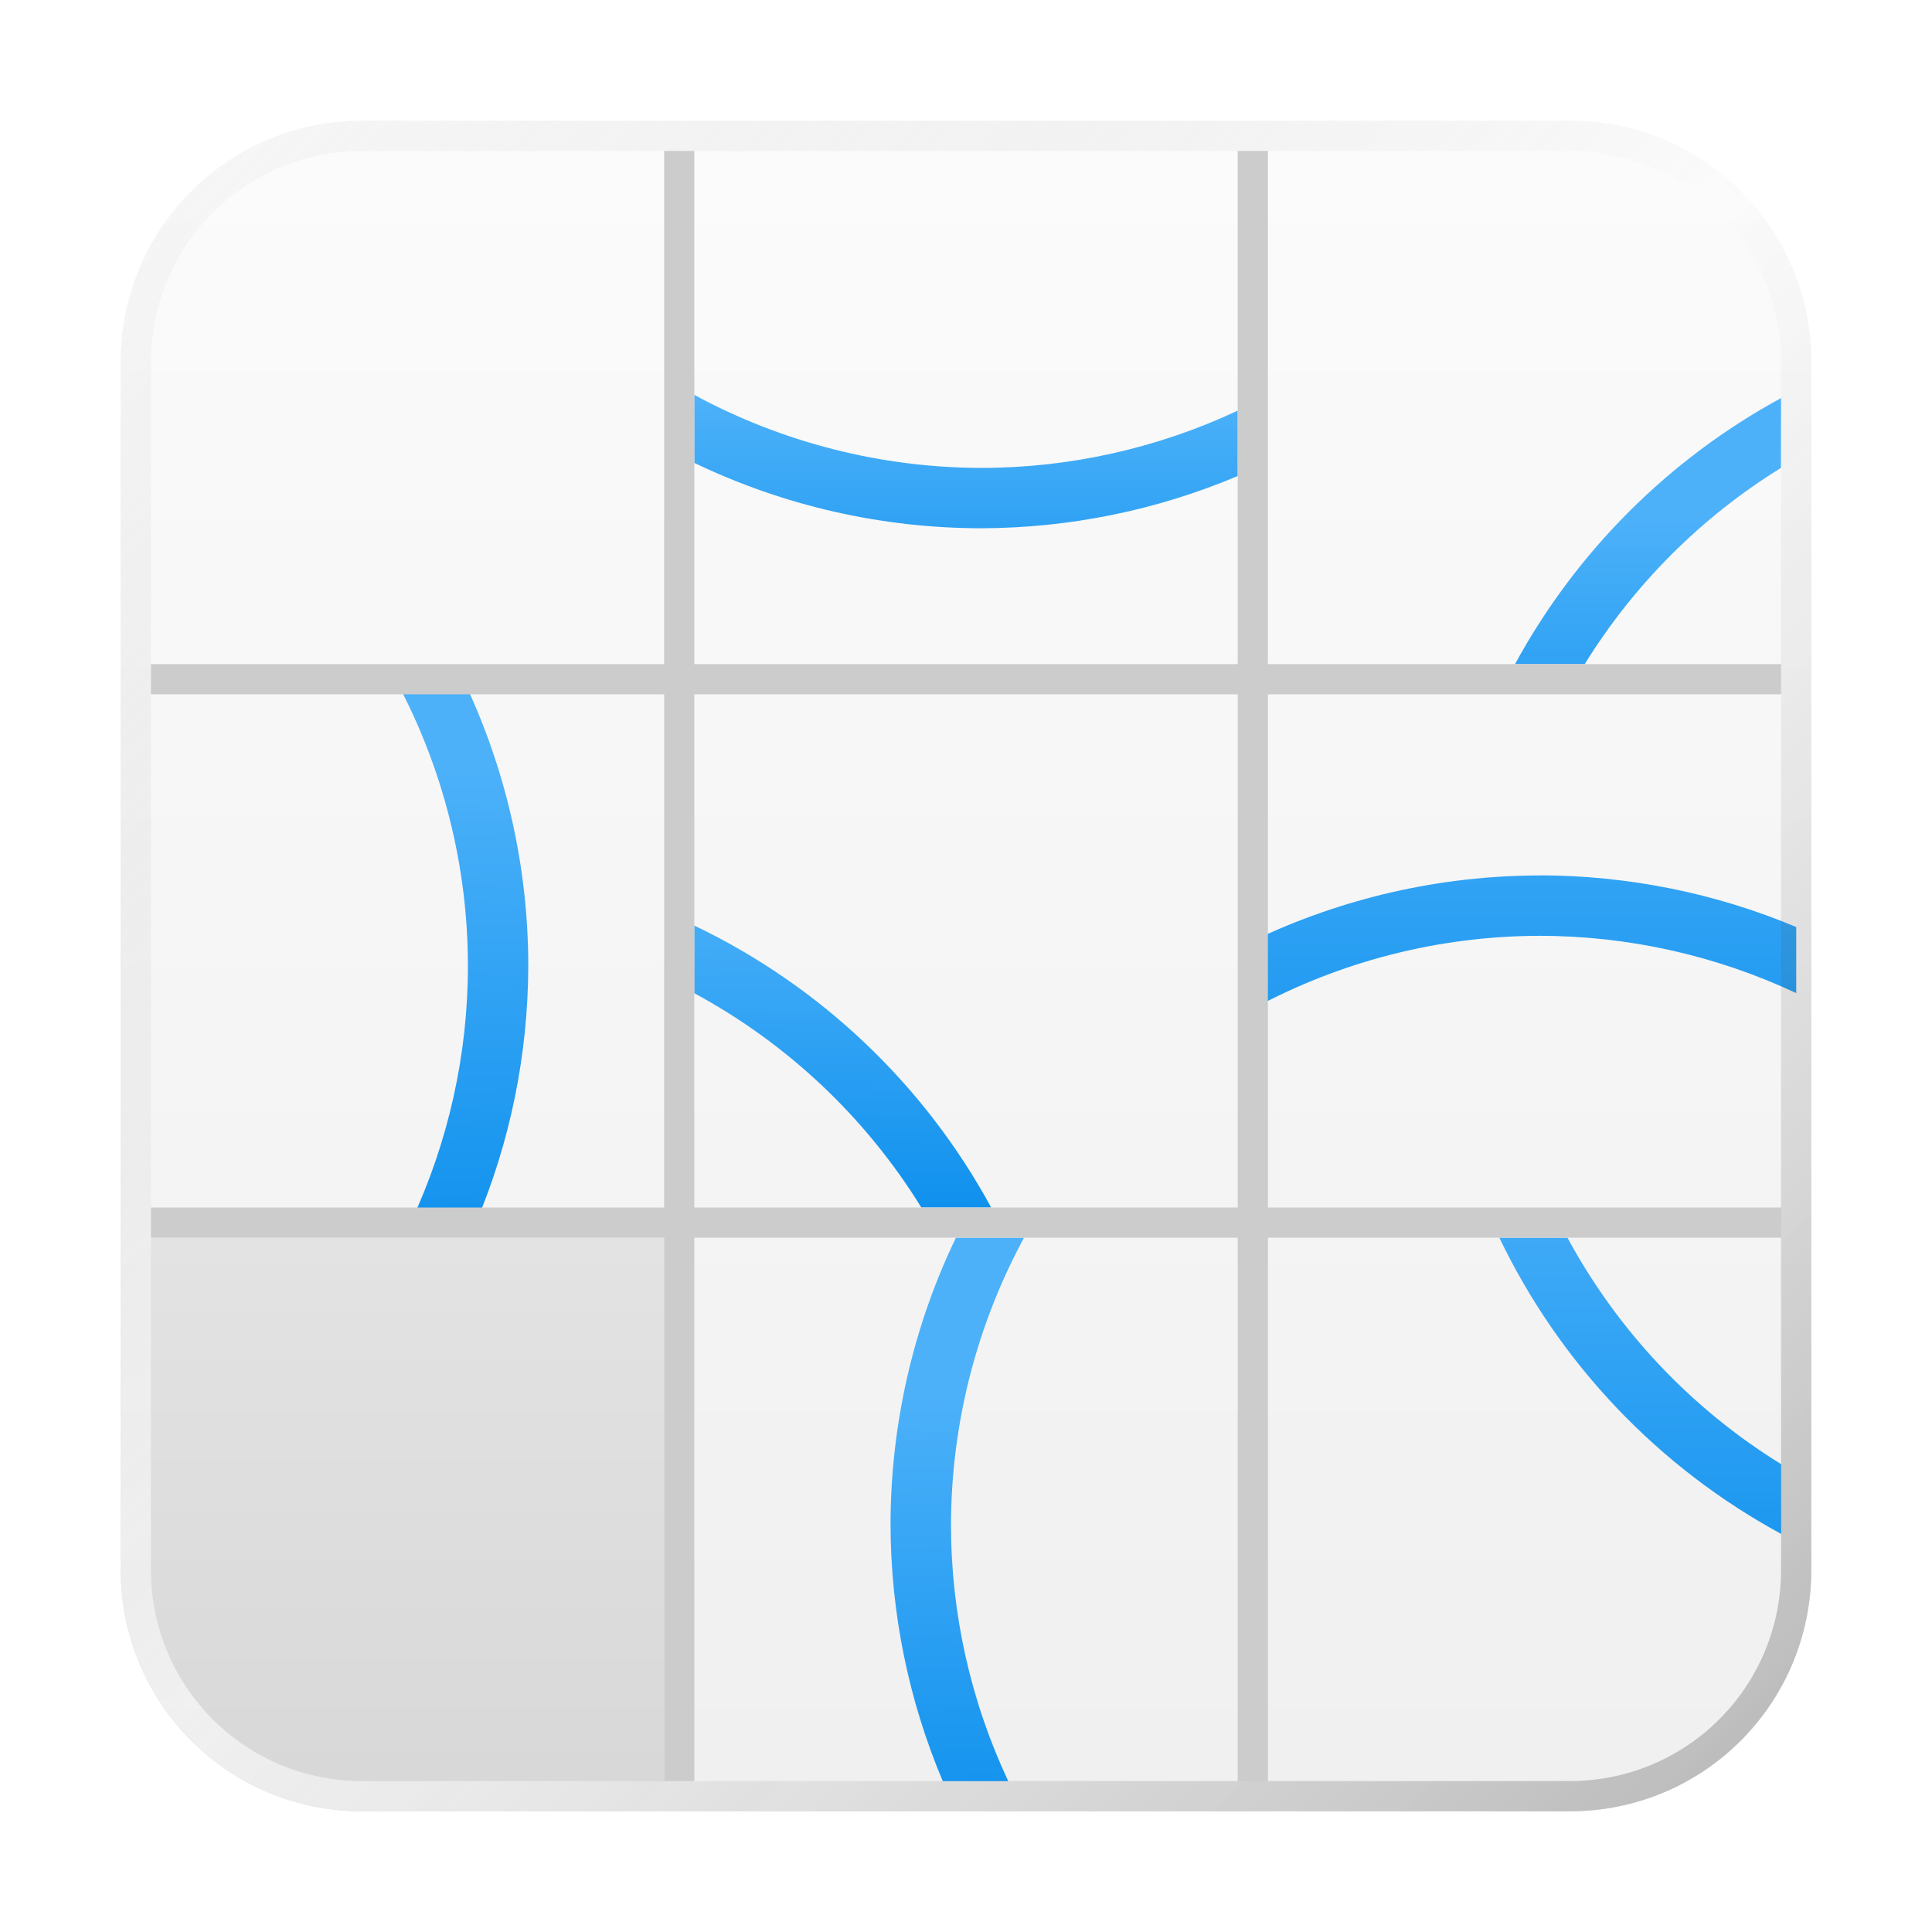
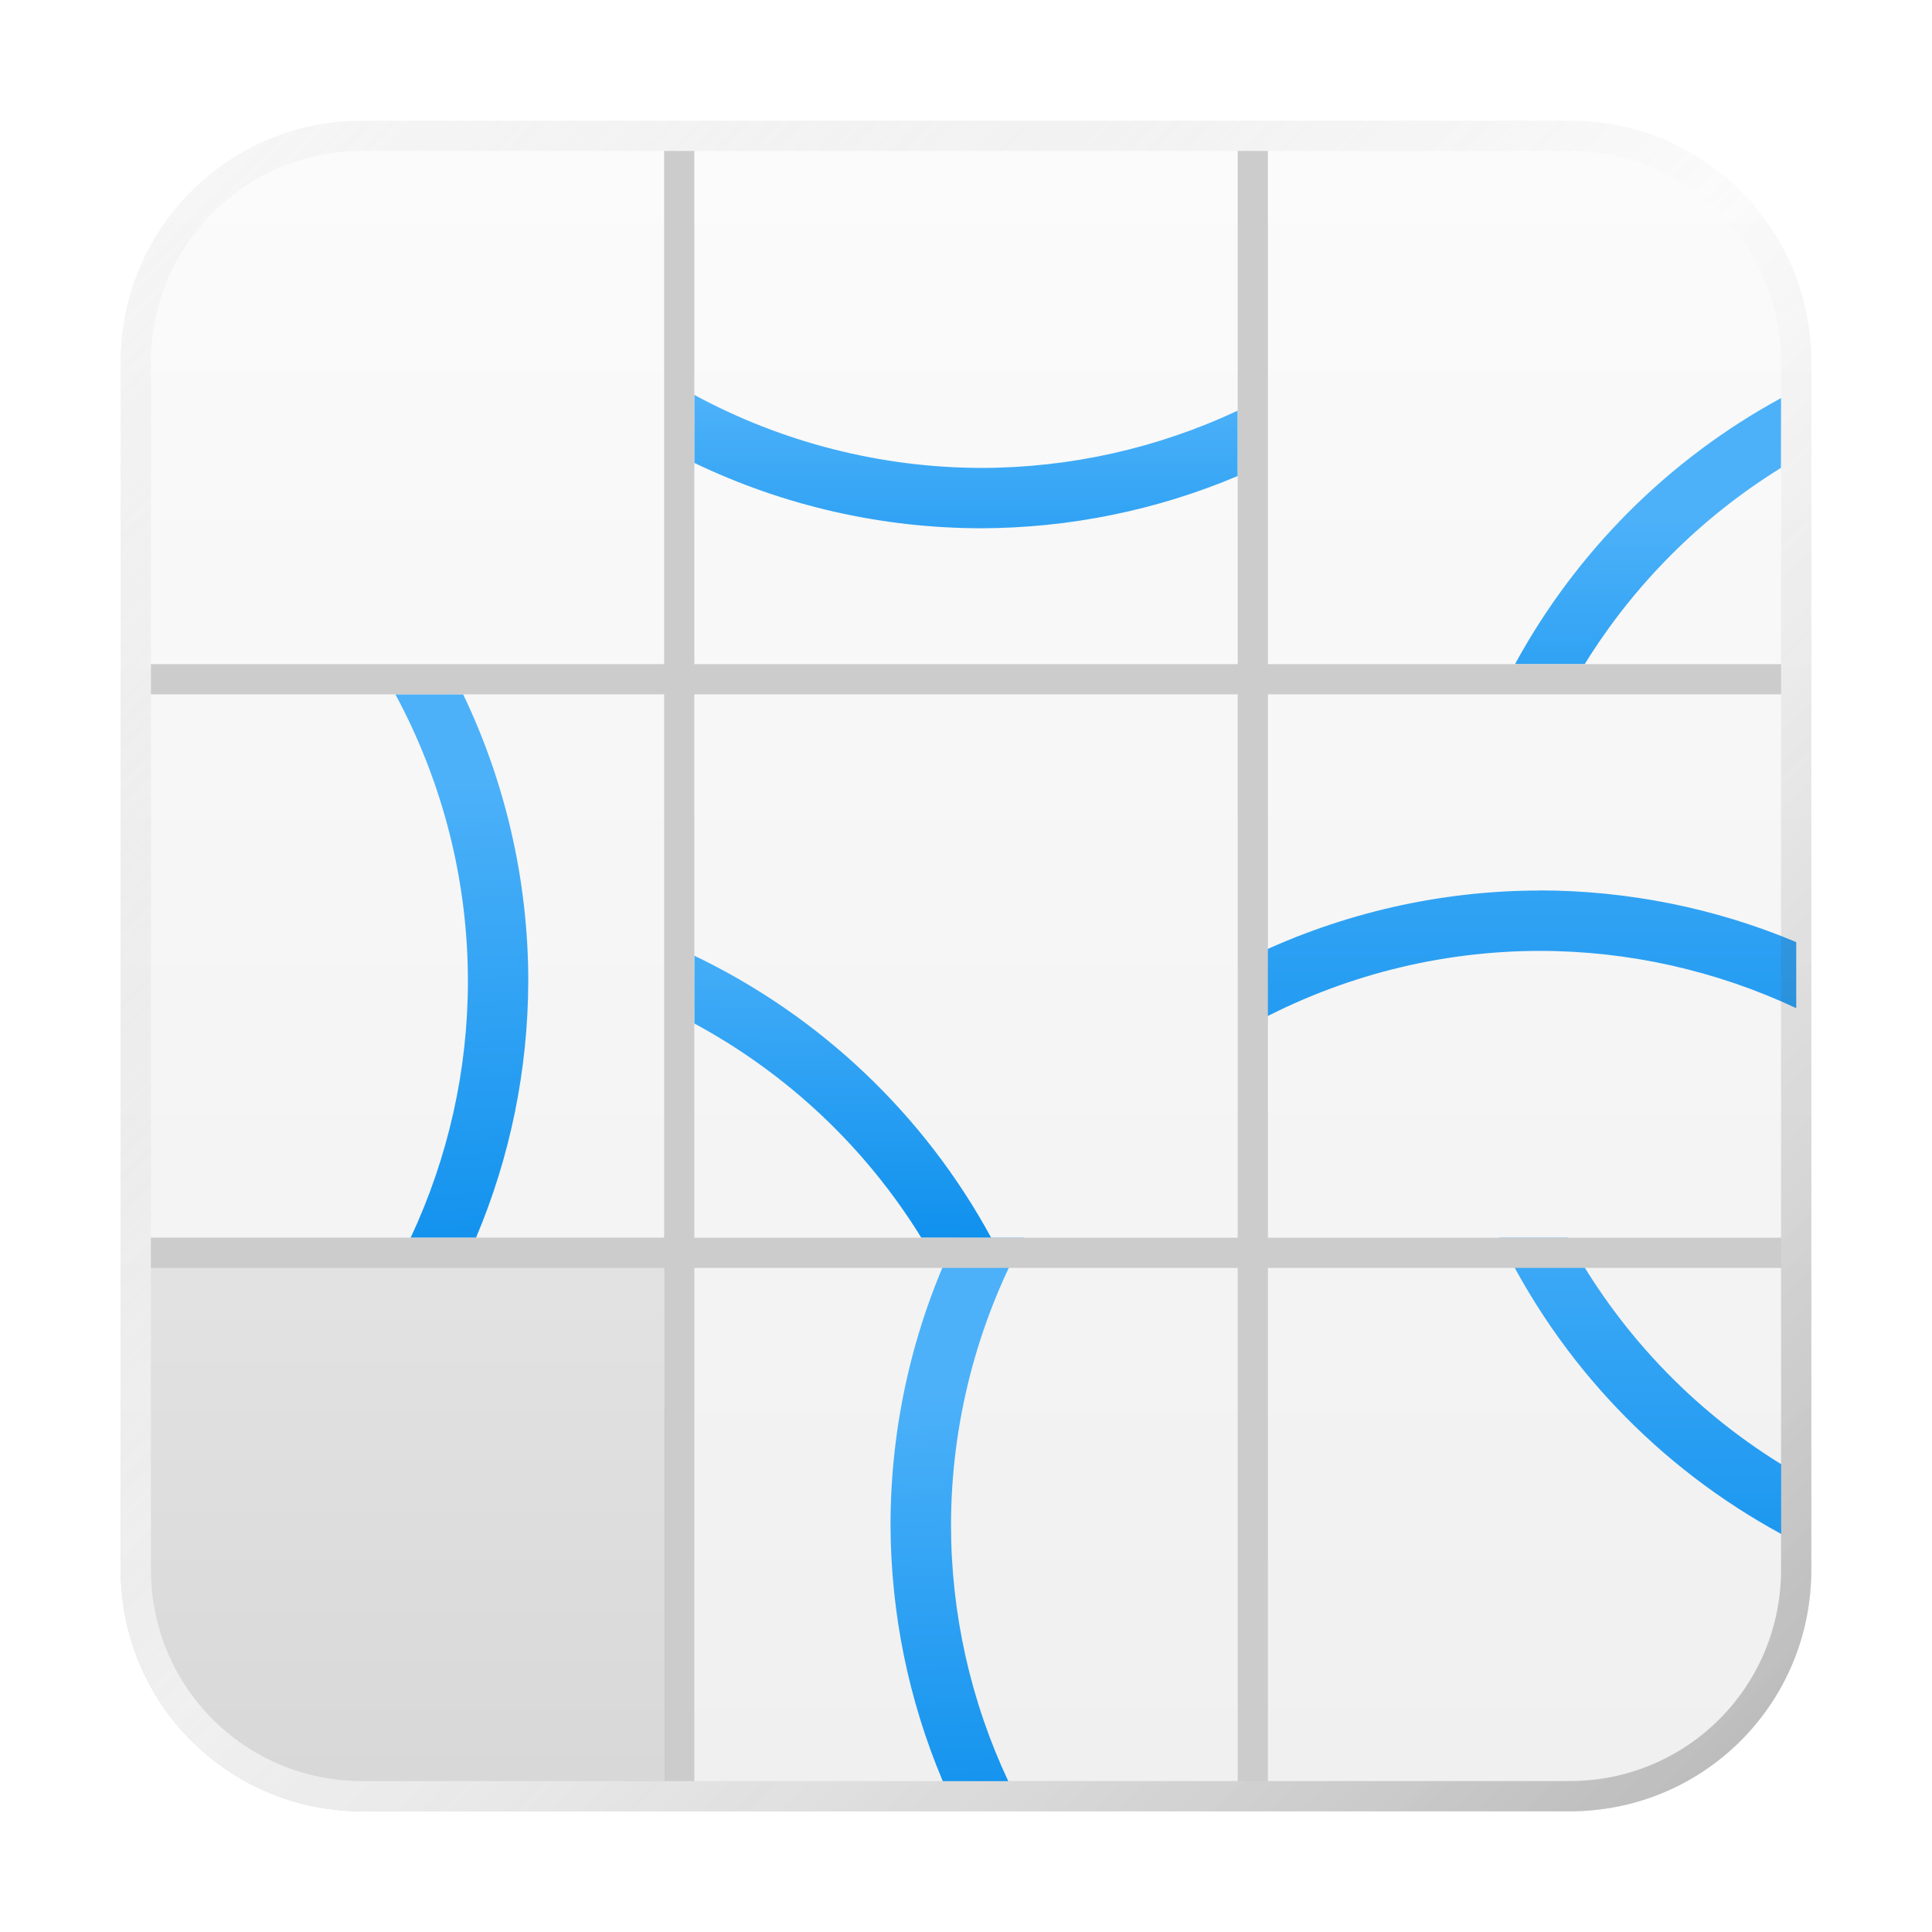
<svg xmlns="http://www.w3.org/2000/svg" xmlns:xlink="http://www.w3.org/1999/xlink" width="64" height="64" viewBox="0 0 16.933 16.933" version="1.1" id="svg5">
  <defs id="defs2">
    <linearGradient id="linearGradient10905">
      <stop style="stop-color:#4cb1f9;stop-opacity:1;" offset="0" id="stop10901" />
      <stop style="stop-color:#088dec;stop-opacity:1" offset="1" id="stop10903" />
    </linearGradient>
    <linearGradient id="linearGradient9659">
      <stop style="stop-color:#efefef;stop-opacity:1" offset="0" id="stop9655" />
      <stop style="stop-color:#fcfcfc;stop-opacity:1" offset="1" id="stop9657" />
    </linearGradient>
    <linearGradient id="linearGradient7771">
      <stop style="stop-color:#d5d5d5;stop-opacity:1" offset="0" id="stop7767" />
      <stop style="stop-color:#fcfcfc;stop-opacity:1" offset="1" id="stop7769" />
    </linearGradient>
    <linearGradient xlink:href="#linearGradient37218" id="linearGradient1781" x1="2.8346456e-08" y1="2.2677165e-07" x2="64" y2="64" gradientUnits="userSpaceOnUse" gradientTransform="scale(0.2645833)" />
    <linearGradient id="linearGradient37218">
      <stop style="stop-color:#ffffff;stop-opacity:1" offset="0" id="stop37214" />
      <stop style="stop-color:#808080;stop-opacity:0.004" offset="0.497" id="stop37220" />
      <stop style="stop-color:#000000;stop-opacity:1" offset="1" id="stop37216" />
    </linearGradient>
    <linearGradient xlink:href="#linearGradient7771" id="linearGradient7773" x1="8.467" y1="16.933" x2="8.467" y2="6.7529299e-07" gradientUnits="userSpaceOnUse" />
    <linearGradient xlink:href="#linearGradient9659" id="linearGradient9661" x1="32" y1="64" x2="32" y2="2.2677165e-07" gradientUnits="userSpaceOnUse" />
-     <linearGradient xlink:href="#linearGradient10905" id="linearGradient10907" x1="12.568" y1="5.612" x2="12.568" y2="10.903" gradientUnits="userSpaceOnUse" />
+     <linearGradient xlink:href="#linearGradient10905" id="linearGradient10907" x1="12.568" y1="5.612" x2="12.568" y2="10.903" gradientUnits="userSpaceOnUse" gradientTransform="translate(0,0.1322917)" />
    <linearGradient xlink:href="#linearGradient10905" id="linearGradient11201" x1="15.61" y1="9.922" x2="15.61" y2="15.164" gradientUnits="userSpaceOnUse" gradientTransform="translate(0,-0.1322916)" />
    <linearGradient xlink:href="#linearGradient10905" id="linearGradient11593" x1="15.081" y1="4.415" x2="15.081" y2="7.541" gradientUnits="userSpaceOnUse" gradientTransform="translate(0,0.1321595)" />
    <linearGradient xlink:href="#linearGradient10905" id="linearGradient11985" x1="8.07" y1="3.649" x2="8.07" y2="6.294" gradientUnits="userSpaceOnUse" gradientTransform="translate(0.1322883,-0.1323131)" />
-     <linearGradient xlink:href="#linearGradient10905" id="linearGradient12377" x1="8.07" y1="7.892" x2="8.025" y2="11.067" gradientUnits="userSpaceOnUse" gradientTransform="translate(0.1322883,-0.1323131)" />
+     <linearGradient xlink:href="#linearGradient10905" id="linearGradient12377" x1="8.07" y1="7.892" x2="8.025" y2="11.067" gradientUnits="userSpaceOnUse" gradientTransform="translate(0.1322883,0.1322379)" />
    <linearGradient xlink:href="#linearGradient10905" id="linearGradient12769" x1="9.79" y1="12.303" x2="9.901" y2="16.536" gradientUnits="userSpaceOnUse" gradientTransform="translate(0.1322883,-0.1323131)" />
-     <linearGradient xlink:href="#linearGradient10905" id="linearGradient12969" x1="2.936" y1="6.747" x2="3.043" y2="11.509" gradientUnits="userSpaceOnUse" />
+     <linearGradient xlink:href="#linearGradient10905" id="linearGradient12969" x1="2.936" y1="6.747" x2="3.043" y2="11.509" gradientUnits="userSpaceOnUse" gradientTransform="translate(0,0.132292)" />
  </defs>
  <path id="rect863" style="fill:url(#linearGradient7773);stroke-width:0.265;fill-opacity:1" d="M 3.175,1.058 H 13.758 c 1.173,0 2.117,0.944 2.117,2.117 V 13.758 c 0,1.173 -0.944,2.117 -2.117,2.117 H 3.175 c -1.173,0 -2.117,-0.944 -2.117,-2.117 V 3.175 c 0,-1.173 0.944,-2.117 2.117,-2.117 z" />
  <path id="rect3844" style="opacity:1;fill:url(#linearGradient9661);fill-opacity:1;stroke-width:9;stroke-linecap:round;stroke-linejoin:round" d="M 12,4 C 7.568,4 4,7.568 4,12 v 40 c 0,4.432 3.568,8 8,8 h 40 c 4.432,0 8,-3.568 8,-8 V 12 C 60,7.568 56.432,4 52,4 Z M 5,41 H 22 V 59 H 12 C 8.122,59 5,55.878 5,52 Z" transform="scale(0.2645833)" />
  <path d="m 13.141,10.848 c 0.53,1.104 1.394,2.012 2.47,2.596 v -0.611 c -0.787,-0.486 -1.433,-1.171 -1.873,-1.985 z" style="opacity:1;fill:url(#linearGradient11201);fill-opacity:1;stroke-width:2.381;stroke-linecap:round;stroke-linejoin:round" id="path2390" />
-   <path d="M 6.085,8.112 V 8.705 C 6.902,9.146 7.588,9.794 8.075,10.583 H 8.687 C 8.102,9.506 7.191,8.641 6.085,8.112 Z" style="opacity:1;fill:url(#linearGradient12377);fill-opacity:1;stroke-width:0.63;stroke-linecap:round;stroke-linejoin:round" id="path2518" />
+   <path d="M 6.085,8.376 V 8.97 C 6.902,9.411 7.588,10.058 8.075,10.848 H 8.687 C 8.102,9.771 7.191,8.906 6.085,8.376 Z" style="opacity:1;fill:url(#linearGradient12377);fill-opacity:1;stroke-width:0.63;stroke-linecap:round;stroke-linejoin:round" id="path2518" />
  <path d="m 8.378,10.848 c -0.377,0.784 -0.572,1.643 -0.573,2.514 0.002,0.773 0.157,1.537 0.458,2.249 h 0.574 c -0.331,-0.704 -0.502,-1.472 -0.502,-2.249 0.002,-0.878 0.222,-1.742 0.64,-2.514 z" style="opacity:1;fill:url(#linearGradient12769);fill-opacity:1;stroke-width:0.63;stroke-linecap:round;stroke-linejoin:round" id="path2896" />
  <path d="m 15.61,3.489 c -0.986,0.536 -1.795,1.346 -2.332,2.332 h 0.611 c 0.432,-0.699 1.021,-1.288 1.72,-1.72 z" style="opacity:1;fill:url(#linearGradient11593);fill-opacity:1;stroke-width:0.167;stroke-linecap:round;stroke-linejoin:round" id="path3123" />
  <path d="M 6.085,3.461 V 4.057 C 6.87,4.434 7.729,4.629 8.599,4.63 9.372,4.628 10.136,4.473 10.848,4.172 V 3.599 C 10.144,3.929 9.376,4.101 8.599,4.101 7.721,4.099 6.857,3.879 6.085,3.461 Z" style="opacity:1;fill:url(#linearGradient11985);fill-opacity:1;stroke-width:0.63;stroke-linecap:round;stroke-linejoin:round" id="path3251" />
-   <path d="m 13.494,7.673 c -0.87,7.67e-4 -1.729,0.197 -2.514,0.573 v 0.596 c 0.772,-0.419 1.636,-0.639 2.514,-0.64 0.777,1.91e-4 1.545,0.172 2.249,0.502 v -0.579 c -0.712,-0.299 -1.477,-0.452 -2.249,-0.453 z" style="opacity:1;fill:url(#linearGradient10907);fill-opacity:1;stroke-width:0.63;stroke-linecap:round;stroke-linejoin:round" id="path3379" />
-   <path d="M 3.465,5.953 C 3.882,6.725 4.101,7.589 4.101,8.467 4.101,9.244 3.929,10.012 3.599,10.716 H 4.172 C 4.473,10.004 4.628,9.239 4.63,8.467 4.63,7.597 4.435,6.738 4.059,5.953 Z" style="opacity:1;fill:url(#linearGradient12969);fill-opacity:1;stroke-width:0.63;stroke-linecap:round;stroke-linejoin:round" id="path3544" />
-   <path id="rect849" style="opacity:1;fill:#cccccc;stroke-width:6.364;stroke-linecap:round;stroke-linejoin:round" d="M 22,5 V 22 H 5 v 1 H 22 V 40 H 5 v 1 h 17 v 18 h 1 V 41 h 18 v 18 h 1 V 41 H 59 V 40 H 42 V 23 H 59 V 22 H 42 V 5 H 41 V 22 H 23 V 5 Z m 1,18 H 41 V 40 H 23 Z" transform="scale(0.2645833)" />
+   <path d="m 13.494,7.805 c -0.87,7.67e-4 -1.729,0.197 -2.514,0.573 v 0.596 c 0.772,-0.419 1.636,-0.639 2.514,-0.64 0.777,1.91e-4 1.545,0.172 2.249,0.502 v -0.579 c -0.712,-0.299 -1.477,-0.452 -2.249,-0.453 z" style="opacity:1;fill:url(#linearGradient10907);fill-opacity:1;stroke-width:0.63;stroke-linecap:round;stroke-linejoin:round" id="path3379" />
+   <path d="M 3.465,6.085 C 3.882,6.858 4.101,7.721 4.101,8.599 4.101,9.376 3.929,10.144 3.599,10.848 H 4.172 C 4.473,10.136 4.628,9.372 4.63,8.599 4.63,7.729 4.435,6.87 4.059,6.085 Z" style="opacity:1;fill:url(#linearGradient12969);fill-opacity:1;stroke-width:0.63;stroke-linecap:round;stroke-linejoin:round" id="path3544" />
+   <path id="rect849" style="opacity:1;fill:#cccccc;stroke-width:6.364;stroke-linecap:round;stroke-linejoin:round" d="M 22,5 V 22 H 5 v 1 h 17 l 0,18 H 5 v 1 H 22 l 0,17 h 1 l 0,-17 h 18 l 0,17 h 1 L 42,42 H 59 V 41 H 42 L 42,23 H 59 V 22 H 42 V 5 H 41 V 22 H 23 V 5 Z m 1,18 h 18 l 0,18 H 23 Z" transform="scale(0.2645833)" />
  <path id="rect1345" style="opacity:0.3;fill:url(#linearGradient1781);fill-opacity:1;stroke-width:0.265" d="m 3.175,1.058 c -1.173,0 -2.117,0.944 -2.117,2.117 V 13.758 c 0,1.173 0.944,2.117 2.117,2.117 H 13.758 c 1.173,0 2.117,-0.944 2.117,-2.117 V 3.175 c 0,-1.173 -0.944,-2.117 -2.117,-2.117 z m 0,0.265 H 13.758 c 1.026,0 1.852,0.826 1.852,1.852 V 13.758 c 0,1.026 -0.826,1.852 -1.852,1.852 H 3.175 c -1.026,0 -1.852,-0.826 -1.852,-1.852 V 3.175 c 0,-1.026 0.826,-1.852 1.852,-1.852 z" />
</svg>
